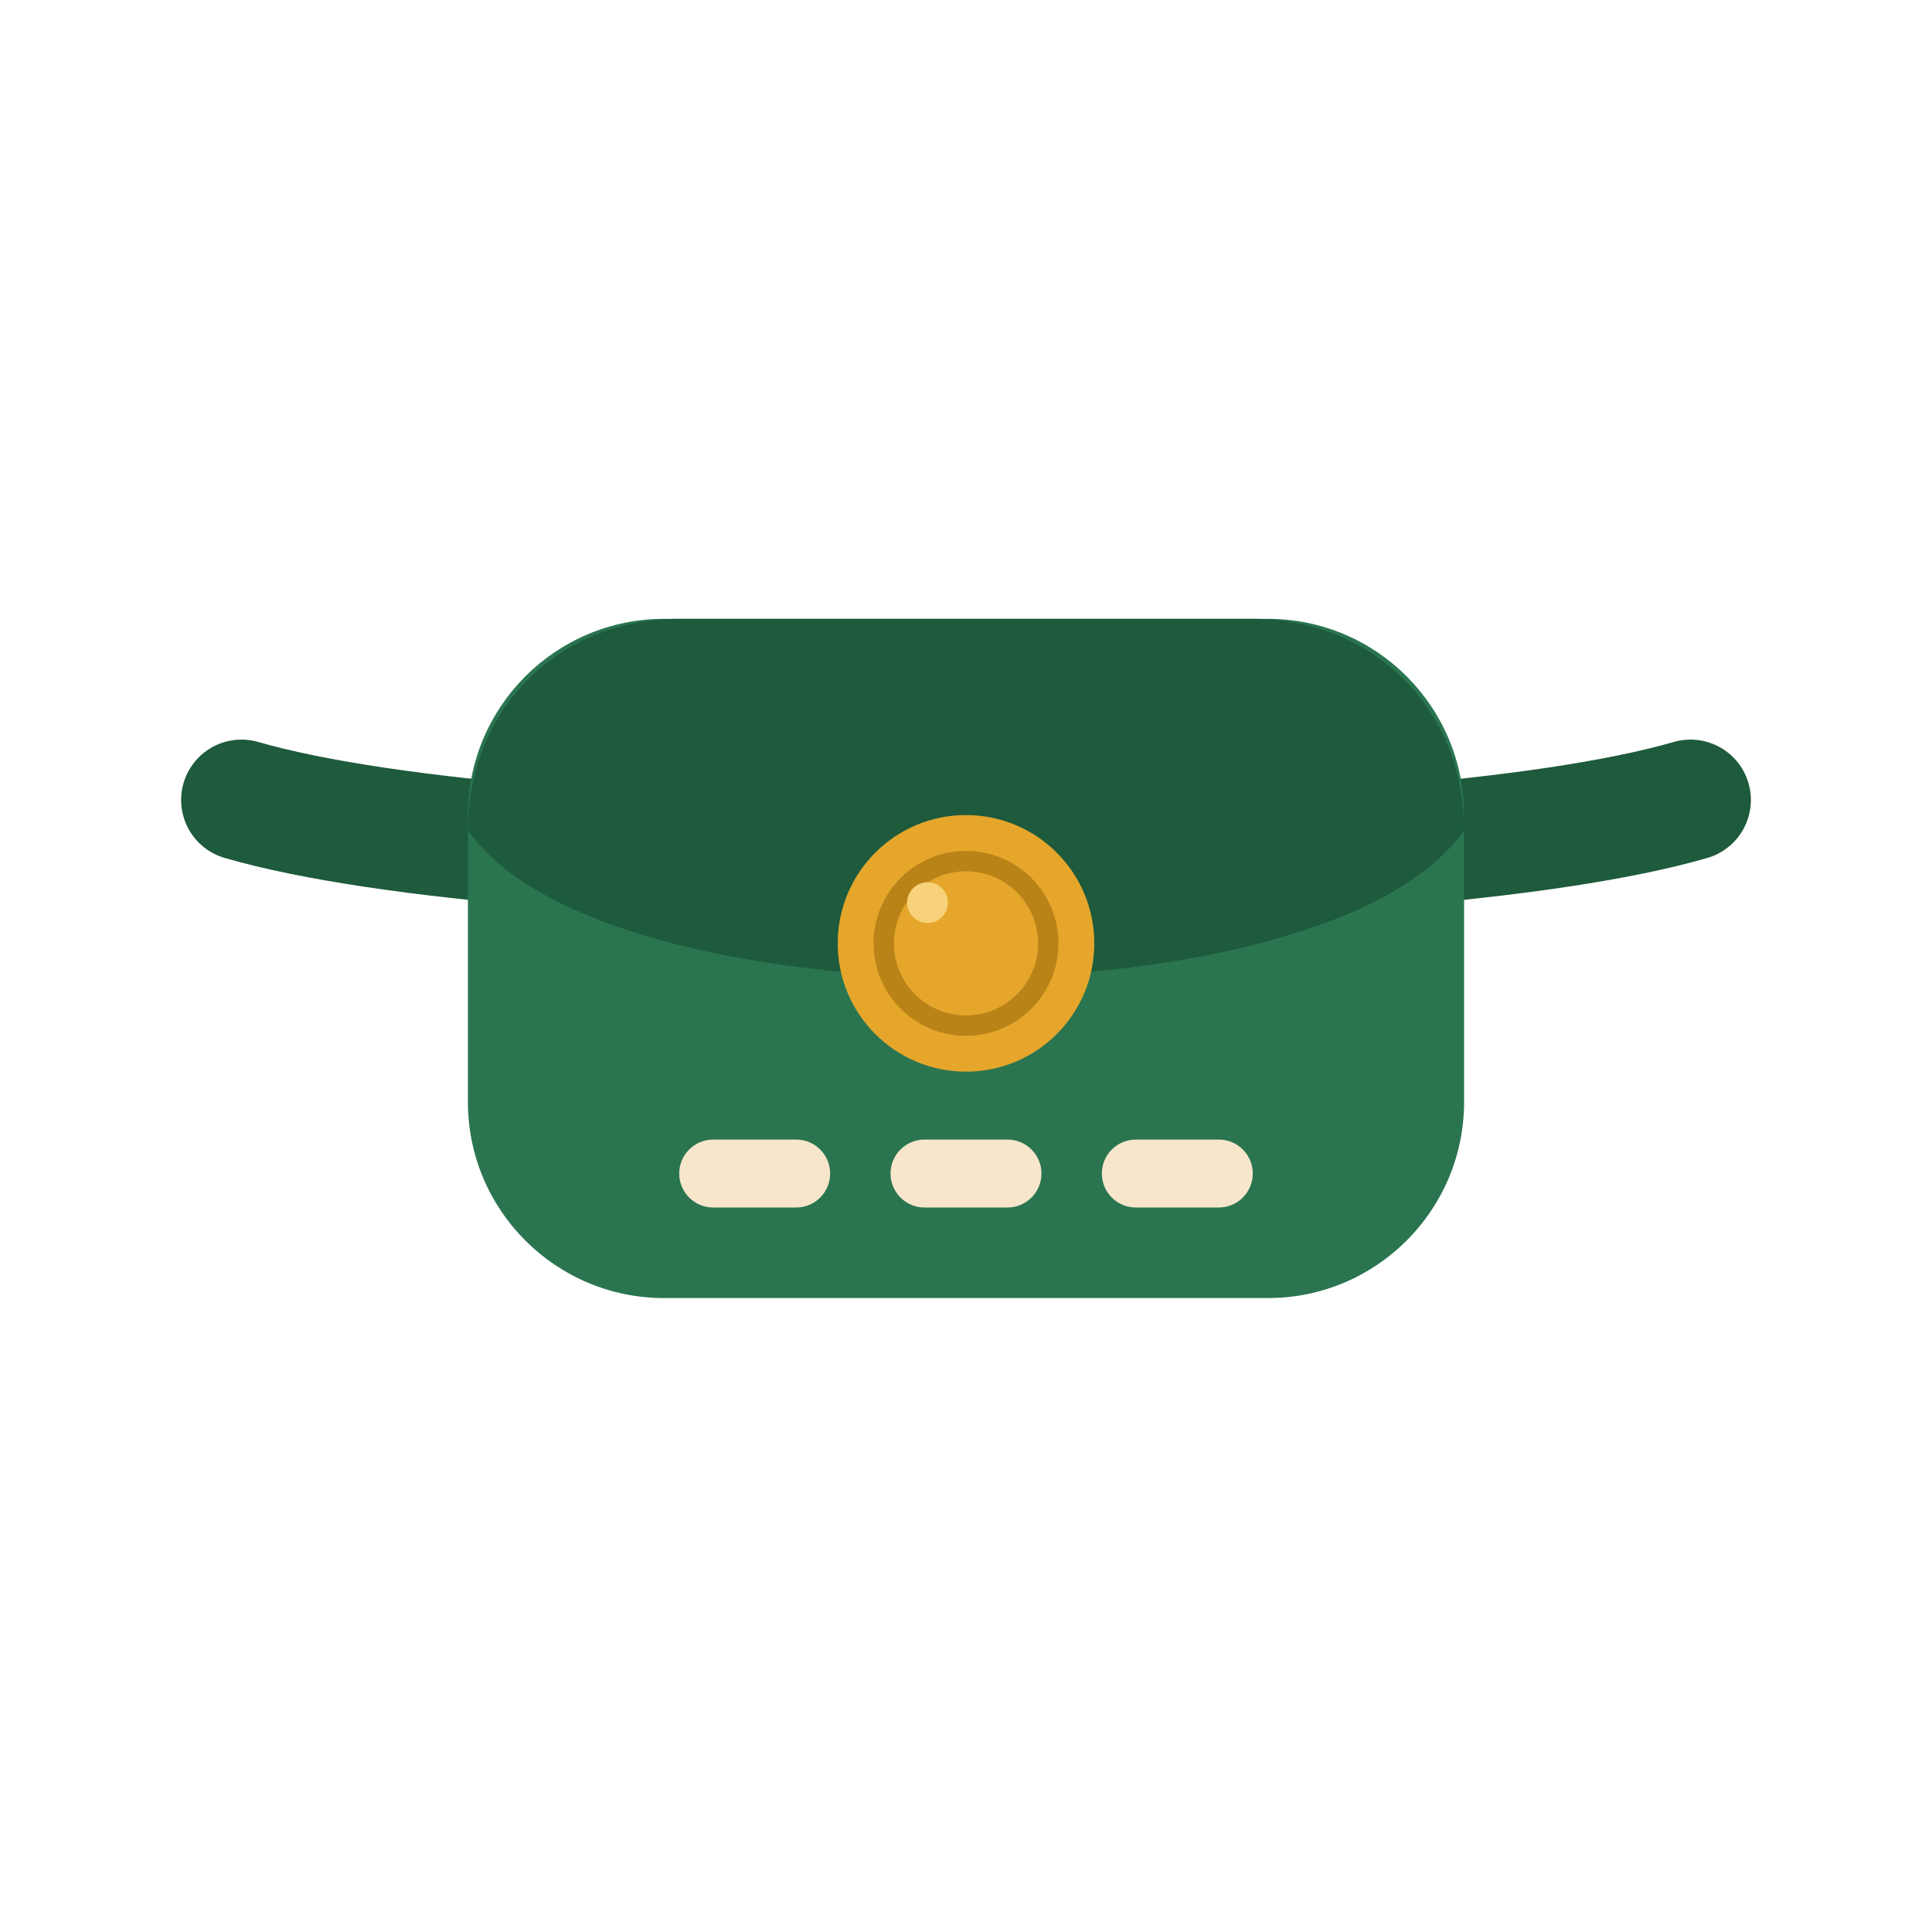
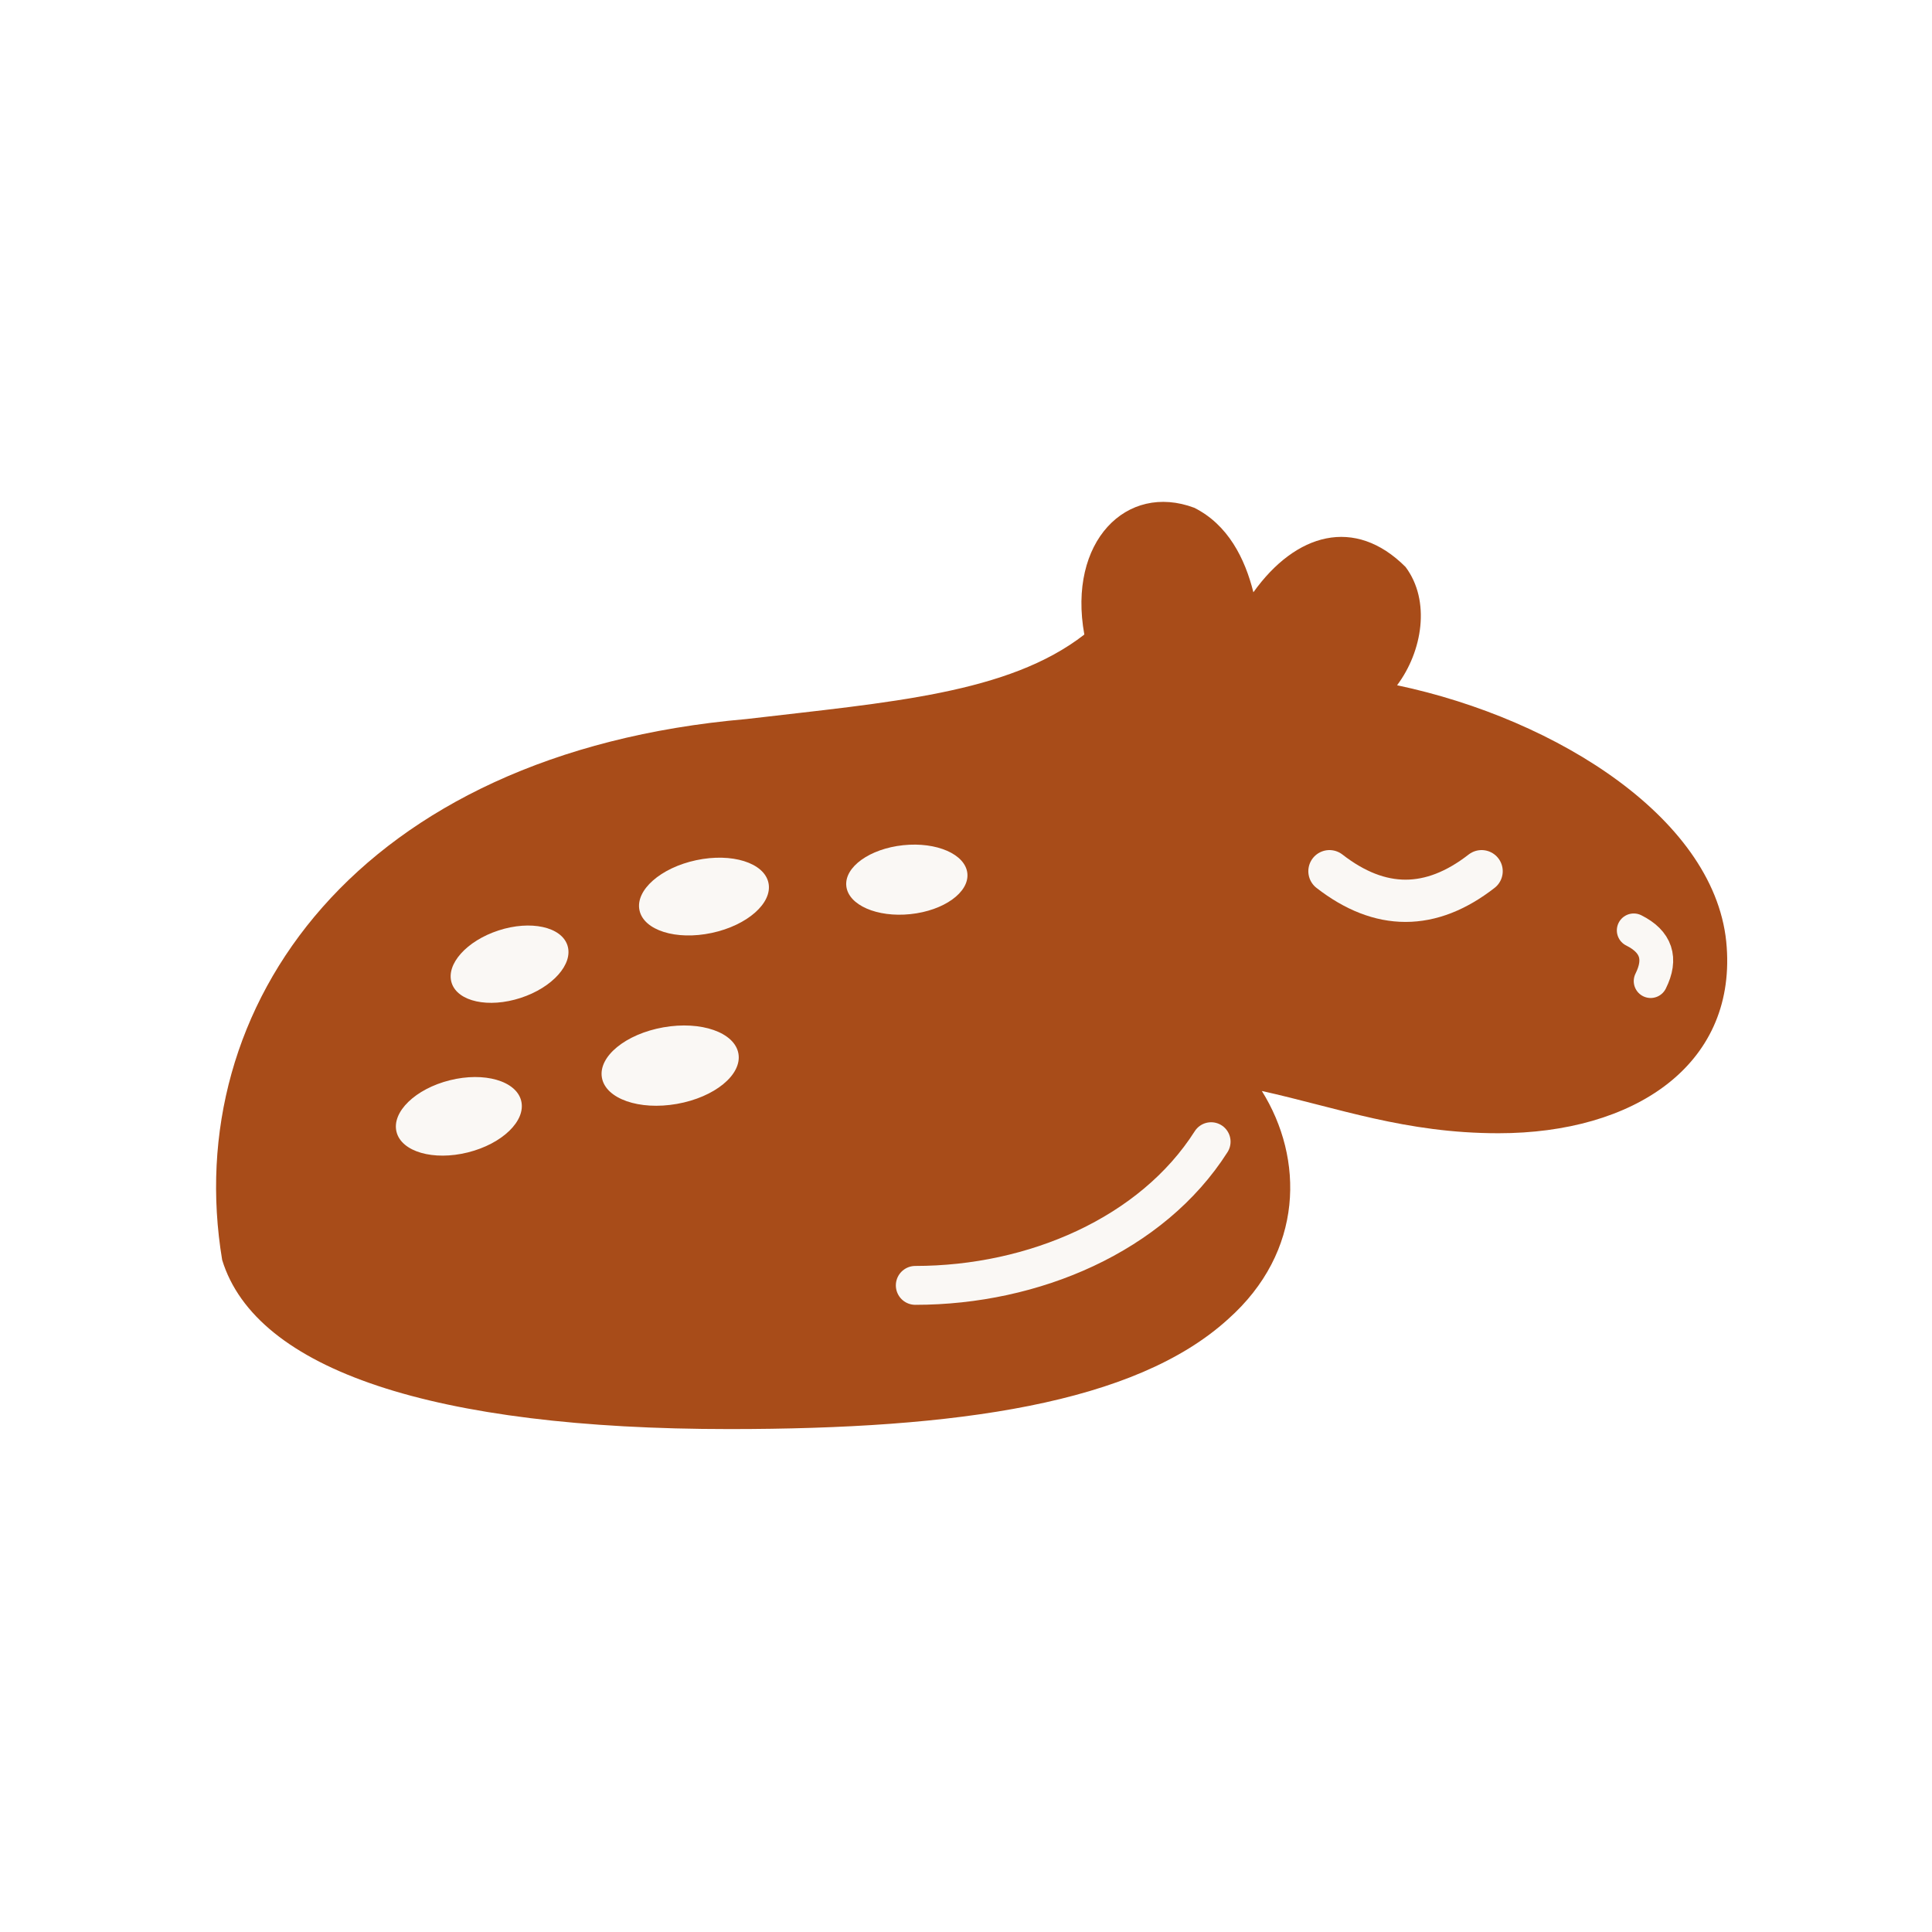
<svg xmlns="http://www.w3.org/2000/svg" viewBox="0 0 256 256" role="img" aria-labelledby="t">
-   <path d="M32 106 C70 117 186 117 224 106" fill="none" stroke="#1E5A3C" stroke-width="16" stroke-linecap="round" />
-   <rect x="62" y="82" width="132" height="90" rx="26" fill="#2A7550" />
-   <path d="M62 110 C62 94 74 82 90 82 H166 C182 82 194 94 194 110 C176 136 80 136 62 110 Z" fill="#1E5A3C" />
-   <circle cx="128" cy="125" r="17" fill="#E5A62B" />
-   <circle cx="128" cy="125" r="10.9" fill="none" stroke="#B98318" stroke-width="2.7" />
-   <circle cx="122.9" cy="119.6" r="2.7" fill="#F7D27A" />
-   <rect x="90" y="151" width="20" height="9" rx="4.5" fill="#F7E6CC" />
-   <rect x="118" y="151" width="20" height="9" rx="4.5" fill="#F7E6CC" />
-   <rect x="146" y="151" width="20" height="9" rx="4.5" fill="#F7E6CC" />
+   <g transform="translate(128 130) scale(1.12) translate(-134 -131)">
+     <path d="M46 164 C41 134 62 104 108 100 C125 98 139 97 148 90 C146 79 153 72 161 75 C165 77 167 81 168 85 C173 78 180 76 186 82 C189 86 188 92 185 96 C204 100 223 112 224 127 C225 141 213 149 197 149 C186 149 178 146 169 144 C174 152 174 163 165 171 C154 181 133 184 106 184 C71 184 50 177 46 164 Z" fill="#A84C19" />
+     <ellipse cx="80" cy="129" rx="7.2" ry="4.2" transform="rotate(-18 80 129)" fill="#FAF8F5" />
+     <ellipse cx="103" cy="121" rx="7.8" ry="4.4" transform="rotate(-12 103 121)" fill="#FAF8F5" />
+     <ellipse cx="127" cy="119" rx="7.2" ry="4.1" transform="rotate(-6 127 119)" fill="#FAF8F5" />
+     <ellipse cx="74" cy="147" rx="7.6" ry="4.4" transform="rotate(-14 74 147)" fill="#FAF8F5" />
+     <ellipse cx="99" cy="141" rx="8.2" ry="4.6" transform="rotate(-10 99 141)" fill="#FAF8F5" />
+     <path d="M177 118 Q186 125 195 118" fill="none" stroke="#FAF8F5" stroke-width="5.0" stroke-linecap="round" />
+     <path d="M213 125 Q217 127 215 131" fill="none" stroke="#FAF8F5" stroke-width="4.0" stroke-linecap="round" />
+     <path d="M128 167 C142 167 156 161 163 150" fill="none" stroke="#FAF8F5" stroke-width="4.6" stroke-linecap="round" />
+   </g>
</svg>
